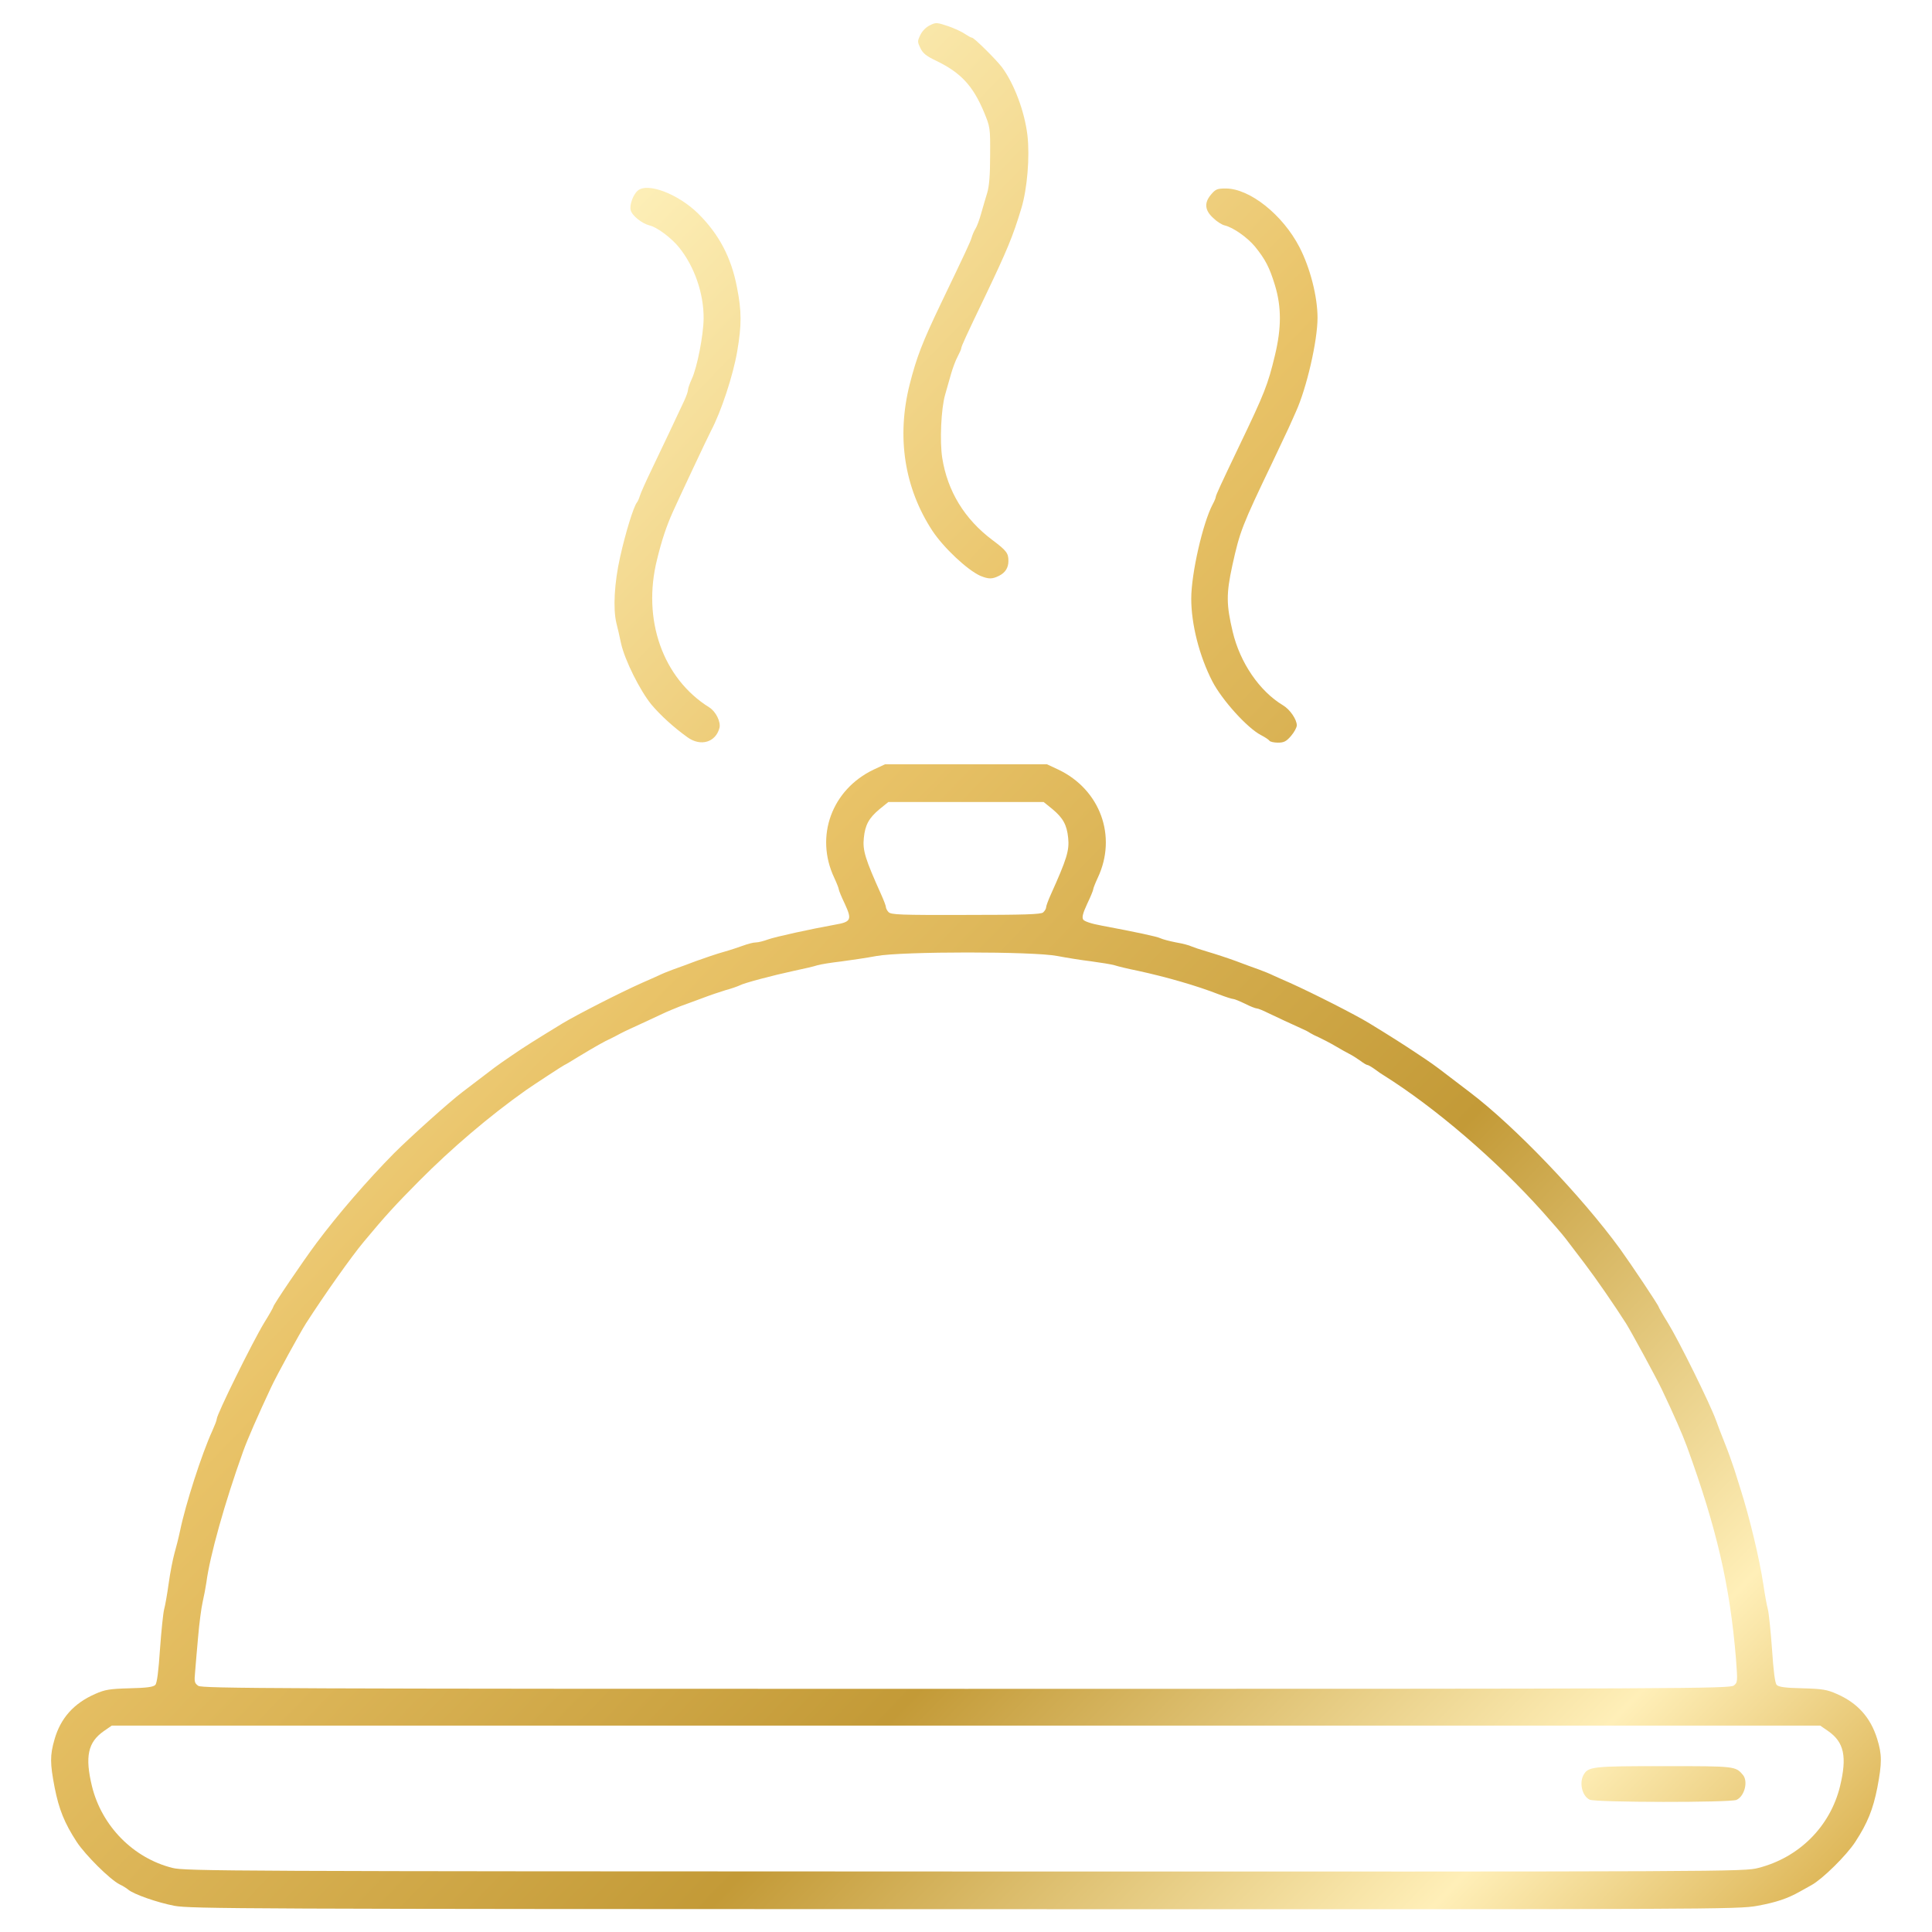
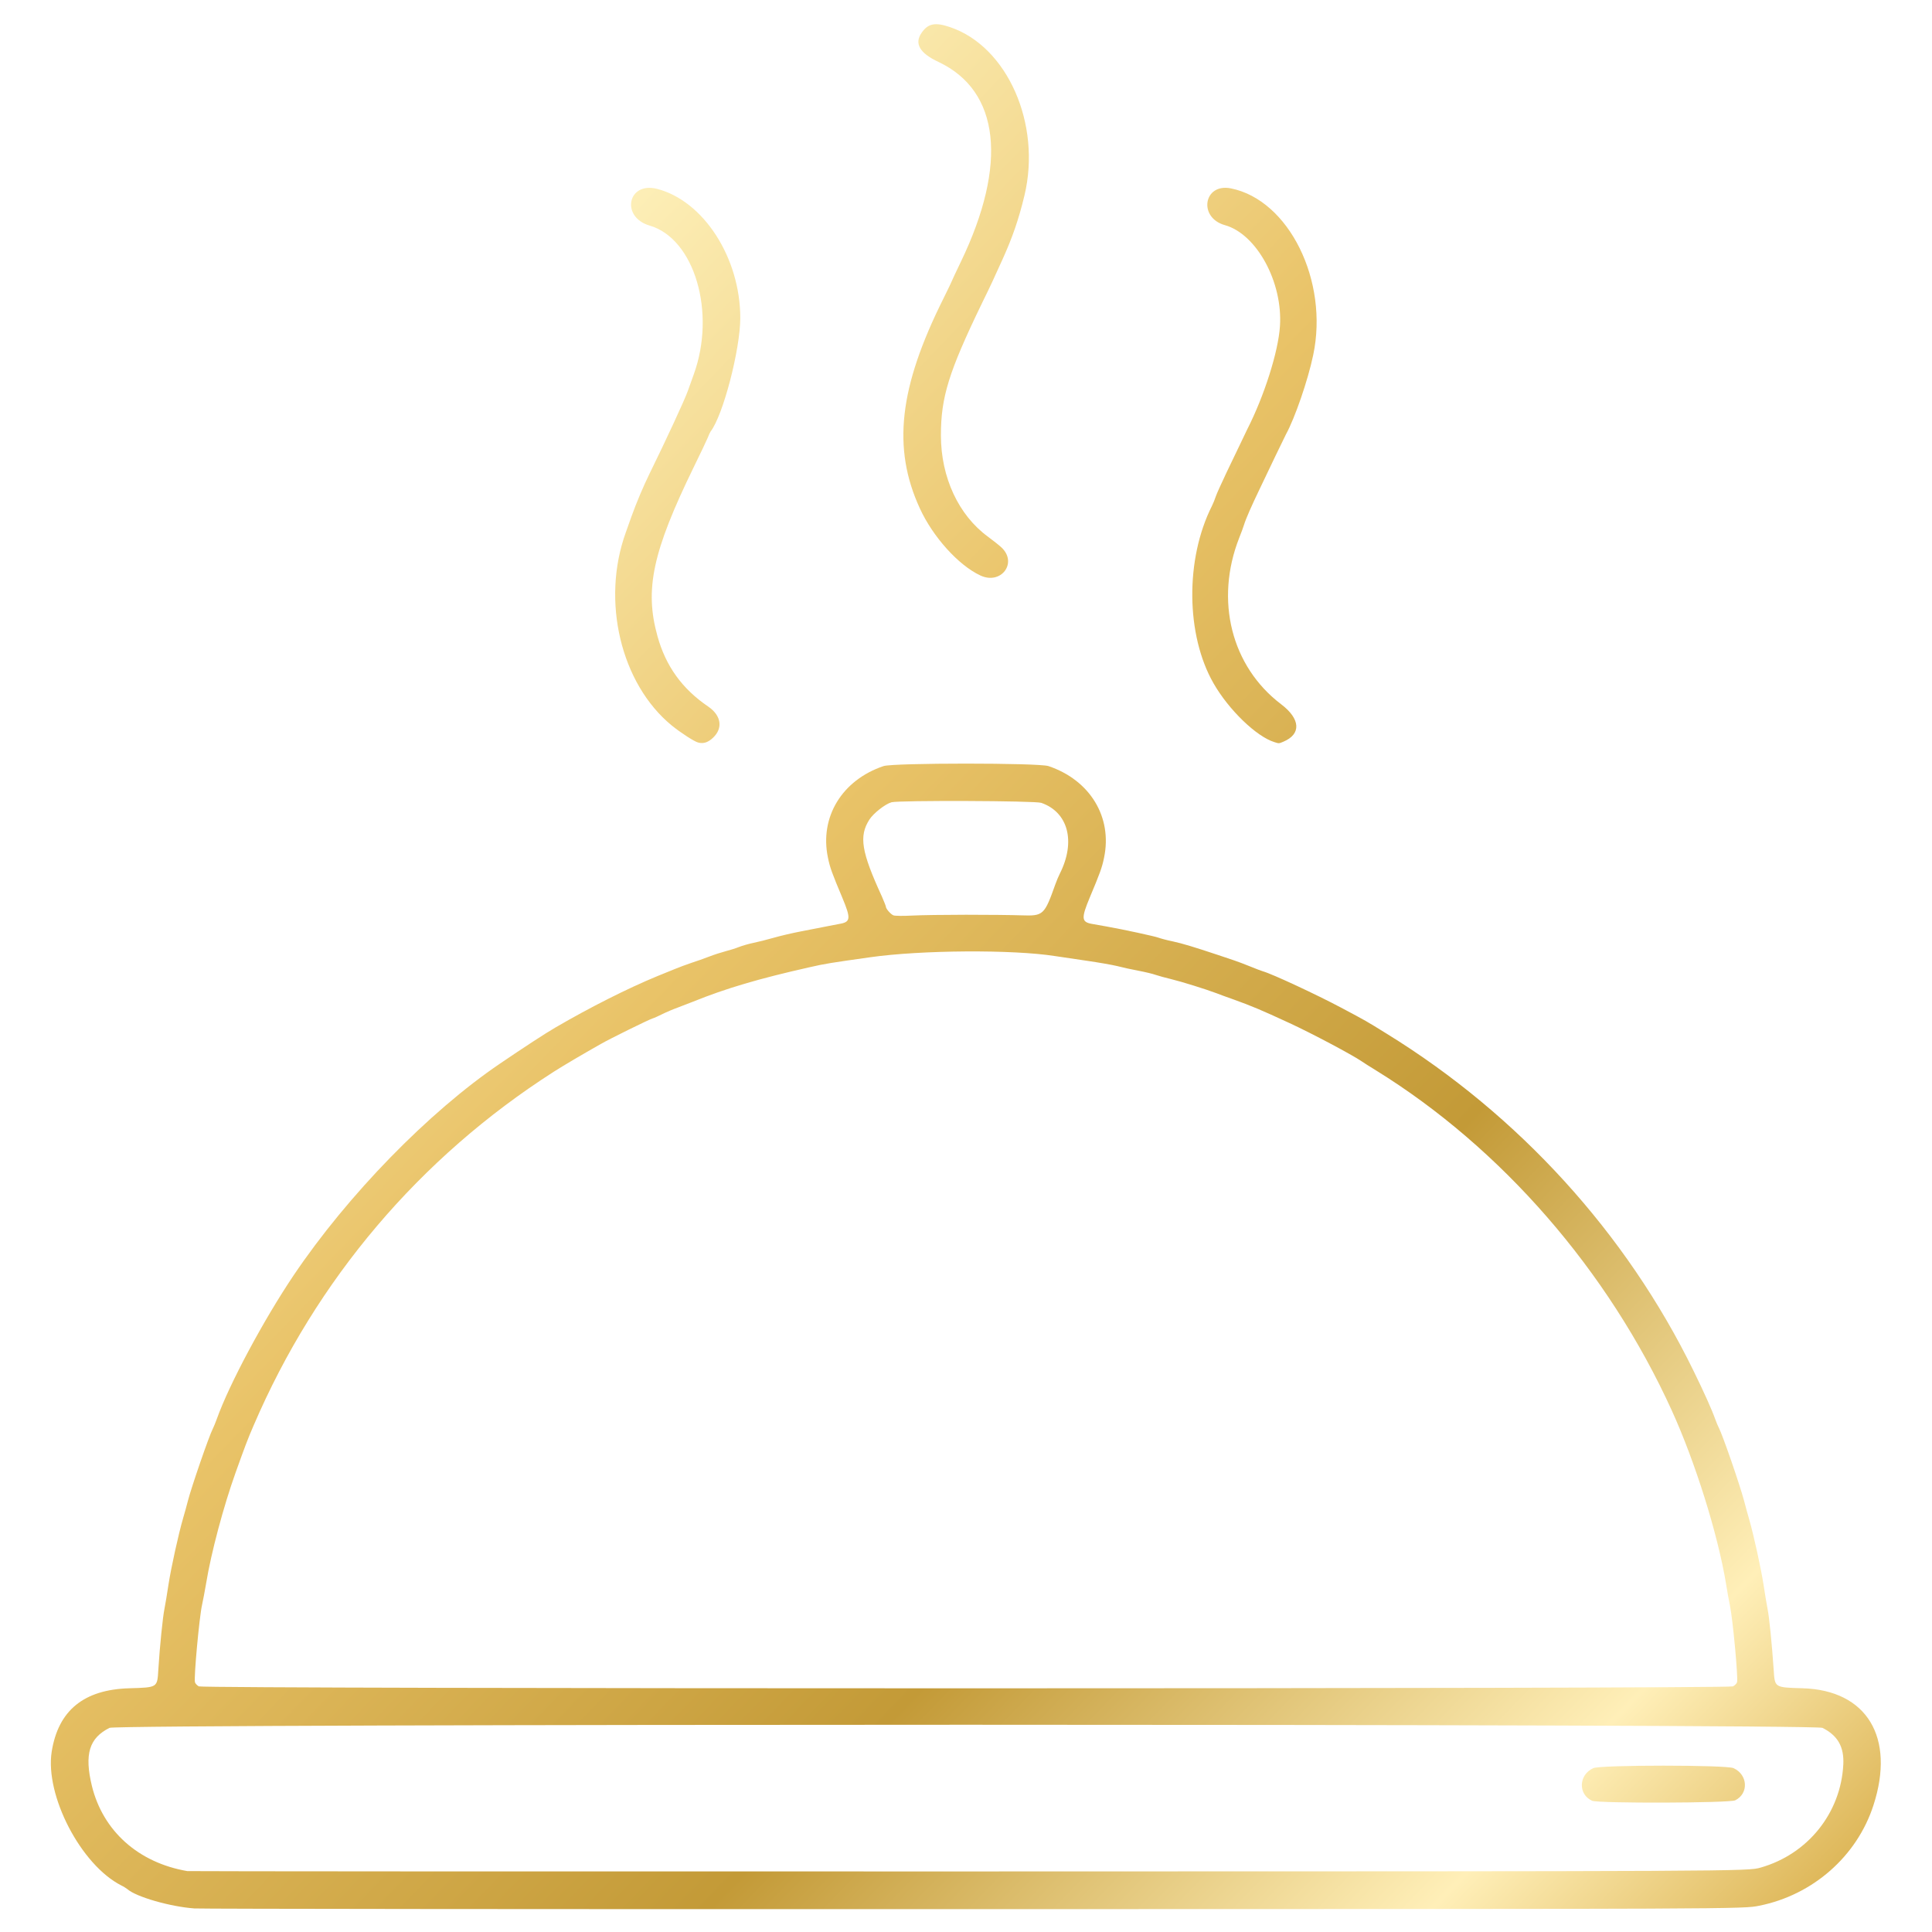
- <svg xmlns="http://www.w3.org/2000/svg" viewBox="0 0 1025 1025" width="2000" height="2000" role="img" aria-label="Plats — cloche de service">
+ <svg xmlns="http://www.w3.org/2000/svg" viewBox="0 0 1640 1640" width="2000" height="2000" role="img" aria-label="Plats — cloche de service">
  <defs>
    <linearGradient id="lcgGold" x1="0%" y1="0%" x2="100%" y2="100%">
      <stop offset="0%" stop-color="#c9982f" />
      <stop offset="18%" stop-color="#fff3bf" />
      <stop offset="42%" stop-color="#e9c368" />
      <stop offset="68%" stop-color="#c39a37" />
      <stop offset="88%" stop-color="#ffefb8" />
      <stop offset="100%" stop-color="#d8ad48" />
    </linearGradient>
  </defs>
  <g transform="translate(0.0,0.0)">
-     <path fill="url(#lcgGold)" fill-rule="evenodd" d="M92.5 1011.1C83.6 1009.4 70.9 1005.0 68.0 1002.5C67.2 1001.8 65.1 1000.5 63.4 999.7C58.3 997.1 45.4 984.3 40.7 977.2C34.2 967.2 31.3 960.0 29.0 948.4C26.5 935.4 26.5 931.3 28.9 922.9C32.1 911.6 39.1 903.7 50.5 898.7C55.7 896.4 58.1 896.0 68.8 895.7C77.9 895.5 81.4 895.0 82.4 893.9C83.3 893.0 84.1 886.7 84.9 874.7C85.6 865.0 86.6 855.5 87.1 853.7C87.6 852.0 88.7 845.8 89.5 840.0C90.3 834.2 91.7 827.2 92.5 824.3C93.3 821.5 94.7 816.1 95.5 812.3C98.4 798.1 107.1 771.2 112.6 759.2C113.9 756.3 115.0 753.5 115.0 752.8C115.0 750.4 133.9 712.1 140.2 701.7C142.9 697.4 145.0 693.6 145.0 693.3C145.0 692.3 160.6 669.3 167.9 659.5C179.4 644.1 194.9 626.2 209.0 611.9C217.5 603.4 238.3 584.7 245.3 579.4C248.7 576.8 254.2 572.6 257.5 570.1C260.8 567.5 264.8 564.6 266.4 563.5C268.0 562.4 270.3 560.8 271.5 560.0C278.0 555.5 284.1 551.7 298.5 542.9C305.8 538.5 328.6 526.8 340.5 521.5C343.8 520.1 347.9 518.2 349.5 517.5C351.1 516.7 354.5 515.3 357.0 514.4C359.5 513.5 365.1 511.5 369.5 509.8C373.9 508.2 380.4 506.0 384.0 505.0C387.6 504.0 392.3 502.4 394.5 501.6C396.7 500.8 399.6 500.0 401.0 500.0C402.4 500.0 405.3 499.2 407.5 498.4C411.4 497.0 430.1 492.9 442.9 490.6C451.6 489.1 452.1 488.0 448.2 479.5C446.4 475.8 445.0 472.3 445.0 471.8C445.0 471.3 443.9 468.5 442.6 465.7C432.2 443.7 441.3 418.9 463.5 408.3L469.5 405.5L512.5 405.5L555.5 405.5L561.5 408.3C583.7 418.9 592.8 443.7 582.4 465.7C581.1 468.5 580.0 471.3 580.0 471.8C580.0 472.3 578.6 475.8 576.8 479.5C574.5 484.5 573.9 486.7 574.7 487.9C575.3 488.8 579.0 490.1 584.6 491.1C602.7 494.5 614.0 496.9 615.7 497.8C616.7 498.3 620.4 499.3 624.0 500.0C627.6 500.6 631.2 501.6 632.1 502.1C633.0 502.5 636.8 503.8 640.6 504.9C644.4 506.0 651.1 508.2 655.5 509.8C659.9 511.5 665.5 513.5 668.0 514.4C670.5 515.3 673.9 516.7 675.5 517.5C677.1 518.2 681.2 520.1 684.5 521.5C696.7 527.0 719.0 538.3 726.5 542.9C737.8 549.8 744.7 554.2 751.0 558.4C759.3 563.9 761.0 565.1 767.5 570.1C770.8 572.6 776.3 576.8 779.7 579.4C803.5 597.4 839.0 634.5 859.5 662.6C865.2 670.5 880.0 692.6 880.0 693.4C880.0 693.6 882.1 697.4 884.8 701.7C891.0 711.8 907.2 744.7 910.4 753.5C911.2 755.7 913.2 761.1 915.0 765.5C916.8 769.9 919.0 776.2 920.1 779.5C921.1 782.8 922.6 787.5 923.4 790.0C928.2 805.0 933.5 827.1 935.5 840.5C936.3 846.0 937.4 852.0 937.9 853.7C938.4 855.5 939.4 865.0 940.1 874.7C940.9 886.7 941.7 893.0 942.6 893.9C943.6 895.0 947.1 895.5 956.2 895.7C966.9 896.0 969.3 896.4 974.5 898.7C985.5 903.5 992.4 911.2 995.9 922.5C998.5 930.9 998.5 935.2 996.0 948.4C993.7 960.0 990.8 967.2 984.3 977.2C979.6 984.4 966.9 996.9 961.1 1000.1C959.1 1001.2 956.4 1002.7 955.0 1003.5C948.3 1007.3 942.2 1009.3 932.4 1011.1C921.9 1013.0 912.7 1013.0 511.6 1012.9C130.2 1012.8 100.9 1012.7 92.5 1011.1ZM932.9 991.0C954.5 985.5 971.0 969.0 976.2 947.7C980.0 932.0 978.4 924.3 969.9 918.4L965.7 915.5L512.5 915.5L59.3 915.5L55.1 918.4C46.6 924.3 45.0 932.0 48.8 947.7C54.0 968.8 70.7 985.8 91.5 991.0C98.1 992.7 120.6 992.8 511.8 992.9C920.7 993.0 925.3 993.0 932.9 991.0ZM843.4 954.8C839.5 953.0 837.8 946.2 840.0 941.9C842.5 937.2 844.6 937.0 882.7 937.0C920.8 937.0 920.8 937.0 924.8 941.8C927.5 945.3 925.5 953.0 921.3 954.9C918.1 956.4 846.4 956.3 843.4 954.8ZM919.9 894.2C921.9 892.6 921.9 892.1 921.0 880.0C917.8 841.2 910.8 810.9 895.0 767.5C892.7 761.2 888.0 750.4 881.6 737.0C878.9 731.3 865.5 706.6 862.6 702.0C856.2 692.0 846.9 678.5 840.6 670.2C836.7 665.1 832.2 659.2 830.7 657.2C829.2 655.2 823.7 648.8 818.5 643.0C793.9 615.5 761.5 587.7 734.1 570.5C733.2 570.0 731.0 568.5 729.3 567.2C727.6 566.0 725.9 565.0 725.4 565.0C725.0 565.0 723.3 564.0 721.6 562.7C719.9 561.5 717.4 559.9 716.0 559.2C714.6 558.5 711.2 556.6 708.5 555.0C705.8 553.4 701.9 551.4 700.0 550.5C698.1 549.7 695.8 548.5 695.0 548.0C694.2 547.4 692.4 546.5 691.0 545.9C685.6 543.5 677.3 539.6 672.7 537.4C670.1 536.1 667.4 535.0 666.7 535.0C666.1 535.0 663.2 533.9 660.5 532.5C657.8 531.2 654.9 530.0 654.3 530.0C653.6 530.0 650.2 528.9 646.8 527.6C634.8 522.9 618.7 518.3 603.5 515.0C598.5 514.0 593.1 512.7 591.3 512.1C589.6 511.6 584.0 510.7 578.8 510.0C573.7 509.4 565.7 508.1 561.0 507.2C548.3 504.7 478.7 504.7 465.0 507.2C459.8 508.2 451.3 509.4 446.2 510.1C441.0 510.7 435.4 511.6 433.7 512.1C431.9 512.7 426.4 514.0 421.5 515.0C409.5 517.6 394.8 521.5 392.4 522.8C391.4 523.3 388.0 524.5 385.0 525.3C382.0 526.2 376.4 528.1 372.5 529.6C368.6 531.0 363.4 533.0 360.8 533.9C358.3 534.9 354.1 536.6 351.6 537.8C347.0 540.0 341.7 542.4 335.0 545.5C333.1 546.3 330.4 547.7 329.0 548.4C327.6 549.2 325.4 550.3 324.0 551.0C321.0 552.3 315.7 555.3 306.6 560.8C302.9 563.1 299.7 565.0 299.5 565.0C299.2 565.0 283.3 575.4 279.0 578.4C259.5 592.2 239.5 609.3 222.5 626.4C209.6 639.4 204.3 645.2 193.0 658.8C186.3 666.8 172.0 687.1 162.4 702.0C159.1 707.2 146.8 729.6 143.7 736.3C136.9 750.8 131.3 763.6 129.0 770.0C119.2 797.3 111.3 825.6 109.5 839.5C109.1 842.2 108.2 847.0 107.5 850.0C106.8 853.0 105.7 861.4 105.1 868.5C104.5 875.6 103.7 884.0 103.5 887.2C103.0 892.2 103.2 893.0 105.2 894.4C107.2 895.8 145.2 896.0 512.6 896.0C896.4 896.0 917.9 895.9 919.9 894.2ZM553.4 484.1C554.3 483.3 555.0 482.1 555.0 481.4C555.0 480.7 556.1 477.7 557.4 474.8C566.0 455.7 567.4 451.2 566.7 444.5C566.0 437.6 564.0 434.0 558.4 429.3L553.7 425.5L512.5 425.5L471.3 425.5L466.6 429.3C461.0 434.0 459.0 437.6 458.3 444.5C457.6 451.2 459.0 455.7 467.6 474.8C468.9 477.7 470.0 480.6 470.0 481.2C470.0 481.8 470.6 483.1 471.4 483.9C472.7 485.3 477.6 485.5 512.4 485.4C543.3 485.4 552.2 485.1 553.4 484.1ZM364.8 391.2C357.4 385.9 350.4 379.5 345.6 373.8C339.5 366.3 331.5 350.3 329.5 341.4C328.7 337.6 327.6 332.7 327.0 330.5C325.2 322.9 325.9 309.3 329.0 295.5C331.8 282.9 336.1 268.8 337.9 266.6C338.4 266.0 339.1 264.4 339.5 263.0C339.9 261.6 342.8 255.1 346.0 248.5C351.4 237.2 358.8 221.7 363.1 212.4C364.1 210.2 365.0 207.7 365.0 206.9C365.0 206.1 365.9 203.5 367.0 201.1C369.9 194.9 373.2 177.8 373.3 169.0C373.4 155.8 368.5 141.5 360.3 131.3C356.3 126.3 348.6 120.5 344.6 119.6C340.6 118.6 335.3 114.4 334.6 111.5C333.9 108.7 335.9 103.2 338.4 101.1C343.6 96.7 359.8 102.9 370.4 113.3C381.4 124.2 388.0 136.6 391.0 152.5C393.5 165.0 393.5 172.6 391.1 186.5C388.9 199.3 382.6 218.4 377.2 228.6C375.5 231.8 360.0 264.8 357.0 271.5C353.6 279.1 351.1 286.5 348.6 296.8C340.6 328.7 351.6 359.9 376.3 375.3C379.8 377.5 382.5 383.0 381.7 386.2C379.7 393.8 371.8 396.2 364.8 391.2ZM673.5 393.0C673.1 392.4 671.1 391.1 669.0 390.0C661.8 386.3 648.4 371.5 643.2 361.5C636.3 348.1 632.0 331.2 632.0 317.6C632.0 304.4 638.1 277.5 643.4 267.5C644.3 265.9 645.0 264.1 645.0 263.7C645.0 262.8 647.7 257.0 657.5 236.5C670.9 208.6 672.7 204.0 676.4 188.5C679.9 174.0 679.9 162.8 676.4 151.3C673.5 141.8 671.3 137.6 665.8 130.8C661.7 125.9 654.3 120.7 649.8 119.6C648.3 119.3 645.5 117.5 643.6 115.6C639.1 111.5 638.8 107.5 642.6 103.1C644.9 100.4 645.8 100.0 650.3 100.0C663.0 100.0 680.5 113.9 689.4 131.1C695.1 142.1 699.0 157.4 699.0 168.6C699.0 180.9 693.2 206.0 687.5 218.5C686.8 220.2 685.0 224.0 683.7 227.0C682.3 230.0 678.5 238.1 675.2 245.0C658.8 279.2 657.8 281.9 653.8 300.0C650.5 315.2 650.6 320.8 654.0 335.2C657.9 351.6 668.2 366.7 680.7 374.2C684.4 376.4 688.0 381.7 688.0 384.8C688.0 386.0 686.6 388.5 684.9 390.5C682.4 393.4 681.1 394.0 678.0 394.0C675.8 394.0 673.8 393.5 673.5 393.0ZM520.1 305.5C513.2 302.4 500.6 290.6 494.6 281.5C479.8 258.8 475.6 231.9 482.6 204.0C486.3 189.5 489.2 181.9 499.2 161.0C512.6 133.1 514.8 128.4 515.5 126.0C515.9 124.6 516.8 122.5 517.5 121.4C518.3 120.2 519.6 116.6 520.5 113.4C521.4 110.1 522.9 105.2 523.7 102.5C524.8 99.0 525.3 93.0 525.3 82.5C525.4 67.8 525.3 67.4 522.1 59.6C516.2 45.5 509.8 38.6 496.8 32.3C491.5 29.8 489.6 28.3 488.3 25.5C486.7 22.2 486.7 21.8 488.3 18.5C489.3 16.4 491.4 14.3 493.4 13.4C496.5 11.8 497.1 11.9 503.1 13.9C506.5 15.1 510.6 17.0 512.1 18.1C513.6 19.1 515.2 20.0 515.7 20.0C516.8 20.0 528.5 31.6 531.6 35.7C538.1 44.5 543.6 59.2 545.1 71.8C546.4 83.2 545.0 100.1 541.9 110.4C537.4 125.4 534.3 132.8 522.5 157.5C512.6 178.1 510.0 183.8 510.0 184.7C510.0 185.2 509.1 187.2 508.1 189.1C507.0 191.1 505.4 195.4 504.5 198.6C503.6 201.9 502.2 206.8 501.4 209.5C499.3 216.8 498.5 234.2 499.9 243.0C502.7 260.6 511.7 275.4 526.5 286.5C534.1 292.2 535.0 293.5 535.0 297.6C535.0 301.2 533.4 303.8 530.0 305.5C526.4 307.3 524.5 307.3 520.1 305.5Z" />
+     <path fill="url(#lcgGold)" fill-rule="evenodd" d="M165.0 1620.0C144.4 1618.5 115.6 1610.2 108.1 1603.6C107.2 1602.9 104.9 1601.4 103.0 1600.5C68.7 1583.1 38.0 1524.0 43.9 1486.8C49.5 1451.9 71.2 1434.2 109.8 1433.1C133.9 1432.4 133.5 1432.6 134.4 1417.3C135.6 1397.8 138.2 1372.3 139.6 1365.7C140.3 1362.0 141.9 1352.8 143.0 1345.2C145.2 1330.9 151.5 1302.2 155.5 1288.5C156.8 1284.1 158.6 1277.6 159.5 1274.0C162.4 1262.6 177.5 1218.8 180.6 1212.9C181.5 1211.1 183.0 1207.4 184.0 1204.6C194.7 1174.7 223.8 1120.4 249.3 1082.5C295.2 1014.4 363.9 943.9 424.5 902.8C444.5 889.2 463.5 876.8 471.5 872.2C501.0 855.0 533.0 838.9 558.0 828.6C562.7 826.7 569.4 824.0 573.0 822.5C576.6 821.0 582.9 818.7 587.0 817.3C591.1 816.0 597.9 813.6 602.0 812.0C606.1 810.4 612.4 808.4 615.8 807.5C619.3 806.6 624.5 805.0 627.2 803.9C630.0 802.8 635.5 801.2 639.4 800.4C643.3 799.6 651.0 797.7 656.5 796.1C662.0 794.5 672.6 792.0 680.0 790.6C687.4 789.1 696.6 787.3 700.5 786.6C704.4 785.8 709.7 784.8 712.4 784.3C722.1 782.7 722.5 779.9 715.0 762.0C706.4 741.5 704.5 736.5 702.8 728.0C695.6 693.6 714.7 662.2 750.0 650.3C758.4 647.5 881.6 647.5 890.0 650.3C925.3 662.2 944.4 693.6 937.2 728.0C935.5 736.5 933.6 741.5 925.0 762.0C917.8 779.3 918.0 782.6 926.6 784.2C928.7 784.6 934.3 785.6 939.0 786.4C953.7 789.0 980.4 794.8 983.5 796.0C985.1 796.6 990.5 798.1 995.5 799.1C1003.8 800.9 1013.3 803.8 1033.5 810.5C1037.9 812.0 1044.2 814.1 1047.5 815.2C1050.8 816.3 1057.1 818.7 1061.5 820.5C1065.9 822.3 1070.6 824.1 1072.0 824.5C1079.9 826.7 1117.8 844.4 1138.5 855.4C1160.1 866.9 1159.4 866.5 1177.0 877.4C1289.2 946.5 1380.6 1046.9 1437.6 1163.7C1446.3 1181.4 1453.3 1197.0 1456.0 1204.7C1457.0 1207.5 1458.4 1210.8 1459.1 1212.1C1462.2 1218.0 1476.4 1258.9 1480.5 1274.0C1481.7 1278.7 1483.7 1285.9 1484.9 1290.0C1489.0 1304.5 1494.9 1331.6 1497.0 1345.2C1498.1 1352.8 1499.7 1362.0 1500.4 1365.7C1501.8 1372.2 1504.2 1396.4 1505.6 1417.3C1506.6 1432.6 1506.1 1432.4 1530.2 1433.1C1584.7 1434.7 1609.0 1474.8 1590.3 1532.4C1576.3 1575.7 1538.9 1608.6 1493.3 1617.7C1479.5 1620.5 1479.5 1620.5 827.5 1620.6C468.9 1620.7 170.8 1620.4 165.0 1620.0ZM1494.6 1585.3C1534.6 1573.9 1562.6 1539.0 1564.7 1497.9C1565.5 1482.9 1560.0 1473.2 1547.0 1466.7C1539.9 1463.2 100.1 1463.2 93.0 1466.7C75.7 1475.3 71.5 1489.1 78.0 1516.0C87.4 1554.3 117.5 1581.2 159.0 1588.3C160.4 1588.5 459.0 1588.7 822.5 1588.6C1483.5 1588.5 1483.5 1588.5 1494.6 1585.3ZM1351.5 1528.6C1339.4 1523.2 1340.0 1506.5 1352.5 1500.9C1358.7 1498.1 1465.3 1498.1 1471.5 1500.9C1483.7 1506.4 1484.6 1522.4 1473.0 1528.2C1468.3 1530.6 1356.7 1530.9 1351.5 1528.6ZM1471.0 1431.5C1472.6 1430.7 1474.2 1429.1 1474.5 1428.0C1475.6 1424.7 1470.9 1374.6 1468.5 1363.0C1467.7 1359.4 1466.2 1350.9 1465.1 1344.0C1458.1 1302.0 1439.0 1241.0 1419.2 1197.5C1365.1 1078.5 1274.5 974.4 1168.0 908.6C1162.8 905.4 1157.2 901.9 1155.7 900.8C1147.8 895.4 1113.2 877.0 1094.5 868.4C1070.3 857.2 1062.6 854.0 1047.1 848.4C1041.9 846.6 1035.4 844.2 1032.6 843.1C1023.6 839.7 1002.7 833.2 994.0 831.1C989.3 830.0 983.6 828.4 981.2 827.6C978.8 826.7 972.1 825.1 966.3 824.0C960.4 822.9 952.2 821.1 948.1 820.0C943.9 819.0 932.5 817.0 922.8 815.6C913.1 814.2 900.9 812.4 895.8 811.6C859.8 805.9 781.9 806.4 738.5 812.6C705.2 817.3 700.5 818.0 687.0 821.1C643.9 830.8 616.2 839.0 588.5 850.2C585.8 851.3 580.0 853.5 575.8 855.1C571.6 856.6 565.5 859.2 562.3 860.8C559.1 862.4 555.4 864.1 554.0 864.5C550.9 865.4 517.6 881.8 510.0 886.2C494.4 895.0 478.3 904.5 470.0 909.8C356.3 982.6 268.4 1086.2 215.3 1210.0C210.3 1221.5 207.8 1228.2 200.0 1250.0C189.8 1278.5 179.2 1318.1 175.0 1343.9C173.8 1350.7 172.3 1359.0 171.5 1362.4C169.2 1372.5 164.4 1424.6 165.5 1428.0C165.8 1429.1 167.3 1430.7 168.8 1431.5C172.9 1433.7 1466.7 1433.7 1471.0 1431.5ZM820.0 776.5C837.9 776.5 859.1 776.7 867.2 777.0C885.7 777.6 886.5 776.9 895.9 750.5C896.9 747.7 898.6 743.6 899.7 741.5C913.3 714.4 906.8 689.5 883.9 681.5C878.8 679.7 763.2 679.3 756.8 681.0C751.4 682.5 741.4 690.4 738.0 695.7C729.0 709.8 731.1 722.9 748.6 761.0C750.4 765.2 752.0 769.1 752.0 769.7C752.0 771.4 756.1 776.1 758.4 777.0C759.5 777.5 766.6 777.6 774.0 777.2C781.4 776.8 802.1 776.5 820.0 776.5ZM592.6 630.3C589.4 629.5 577.8 622.0 570.3 615.9C527.0 580.5 510.2 510.1 531.2 452.0C532.3 449.0 534.4 442.9 536.0 438.5C540.2 426.8 546.1 412.8 551.4 402.0C564.8 374.8 581.6 338.6 584.0 331.5C585.6 327.1 587.8 320.9 588.9 317.8C608.0 265.2 589.5 202.6 551.5 191.5C526.7 184.3 532.8 154.0 557.7 160.3C597.3 170.5 628.4 218.9 628.4 270.0C628.3 296.9 613.8 352.6 603.2 366.3C602.7 367.0 601.6 369.3 600.8 371.5C599.9 373.7 594.6 384.9 588.9 396.5C554.0 468.1 547.0 500.3 558.1 540.0C565.1 565.4 579.1 584.8 601.2 599.8C612.2 607.3 613.9 618.1 605.3 626.2C601.1 630.2 597.2 631.5 592.6 630.3ZM1081.9 630.0C1066.7 625.4 1043.0 602.6 1030.1 580.0C1006.6 539.0 1006.0 474.6 1028.8 429.4C1029.9 427.2 1031.3 423.7 1032.0 421.5C1032.7 419.3 1036.9 410.1 1041.2 401.0C1045.6 391.9 1051.0 380.7 1053.2 376.0C1055.4 371.3 1057.9 366.1 1058.7 364.5C1073.1 336.3 1085.1 298.6 1086.5 276.9C1089.0 239.5 1066.7 198.6 1039.7 191.1C1016.9 184.7 1021.7 155.3 1044.8 159.9C1094.1 169.7 1128.1 238.5 1114.7 301.5C1110.2 323.0 1099.1 355.1 1091.6 368.7C1090.8 370.2 1086.8 378.5 1082.7 387.0C1078.6 395.5 1072.8 407.7 1069.8 414.0C1062.5 429.1 1057.5 440.5 1056.0 445.5C1055.3 447.7 1053.5 452.7 1051.9 456.6C1031.1 509.6 1045.2 565.7 1087.5 597.8C1104.0 610.3 1104.7 623.2 1089.4 629.6C1085.7 631.2 1085.6 631.2 1081.9 630.0ZM832.2 488.5C813.7 479.9 791.9 455.8 780.8 431.5C757.3 380.4 763.1 328.9 800.9 253.3C804.8 245.4 808.0 238.8 808.0 238.5C808.0 238.3 811.4 231.0 815.6 222.3C855.6 139.2 848.7 77.2 796.7 52.6C780.8 45.2 776.0 37.1 782.2 28.0C787.7 19.9 793.7 18.7 806.4 23.0C855.1 39.4 884.2 105.2 869.6 166.0C864.8 186.0 859.5 201.3 851.3 219.5C843.3 237.2 841.5 241.2 833.5 257.5C805.3 315.8 798.7 337.2 798.7 369.5C798.7 405.2 813.7 437.4 838.8 455.7C843.0 458.8 848.2 462.9 850.2 464.8C864.0 477.9 849.7 496.7 832.2 488.5Z" />
  </g>
</svg>
